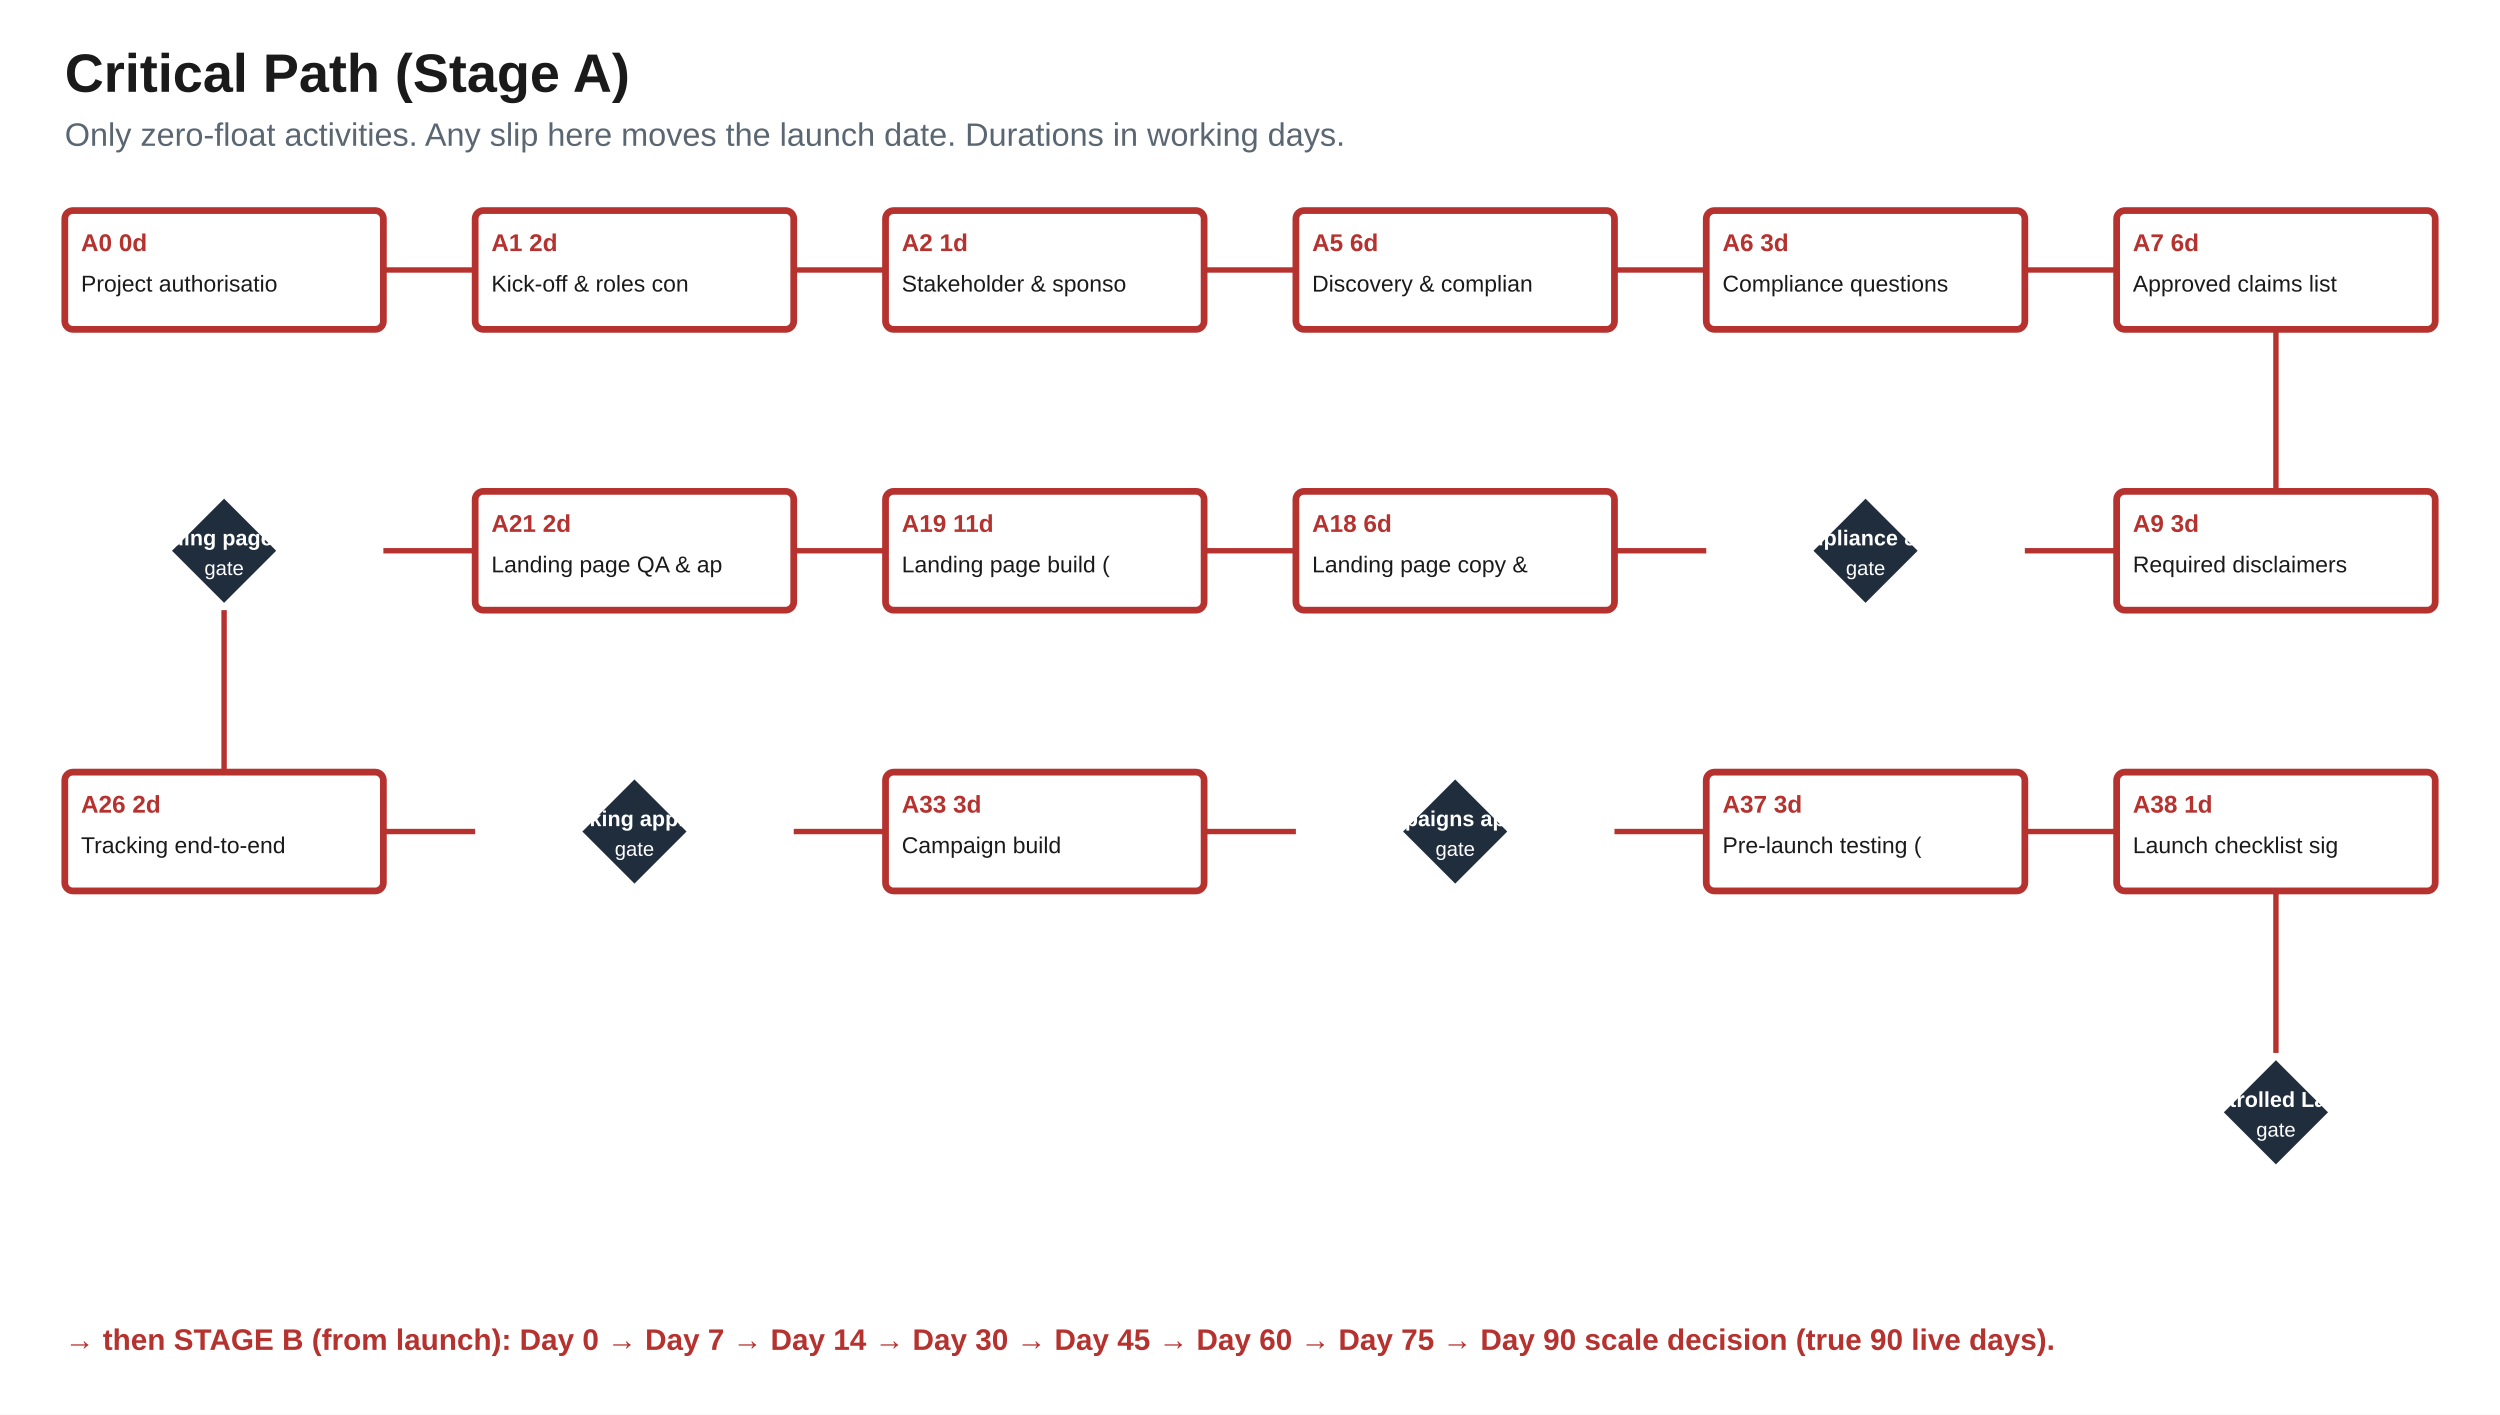
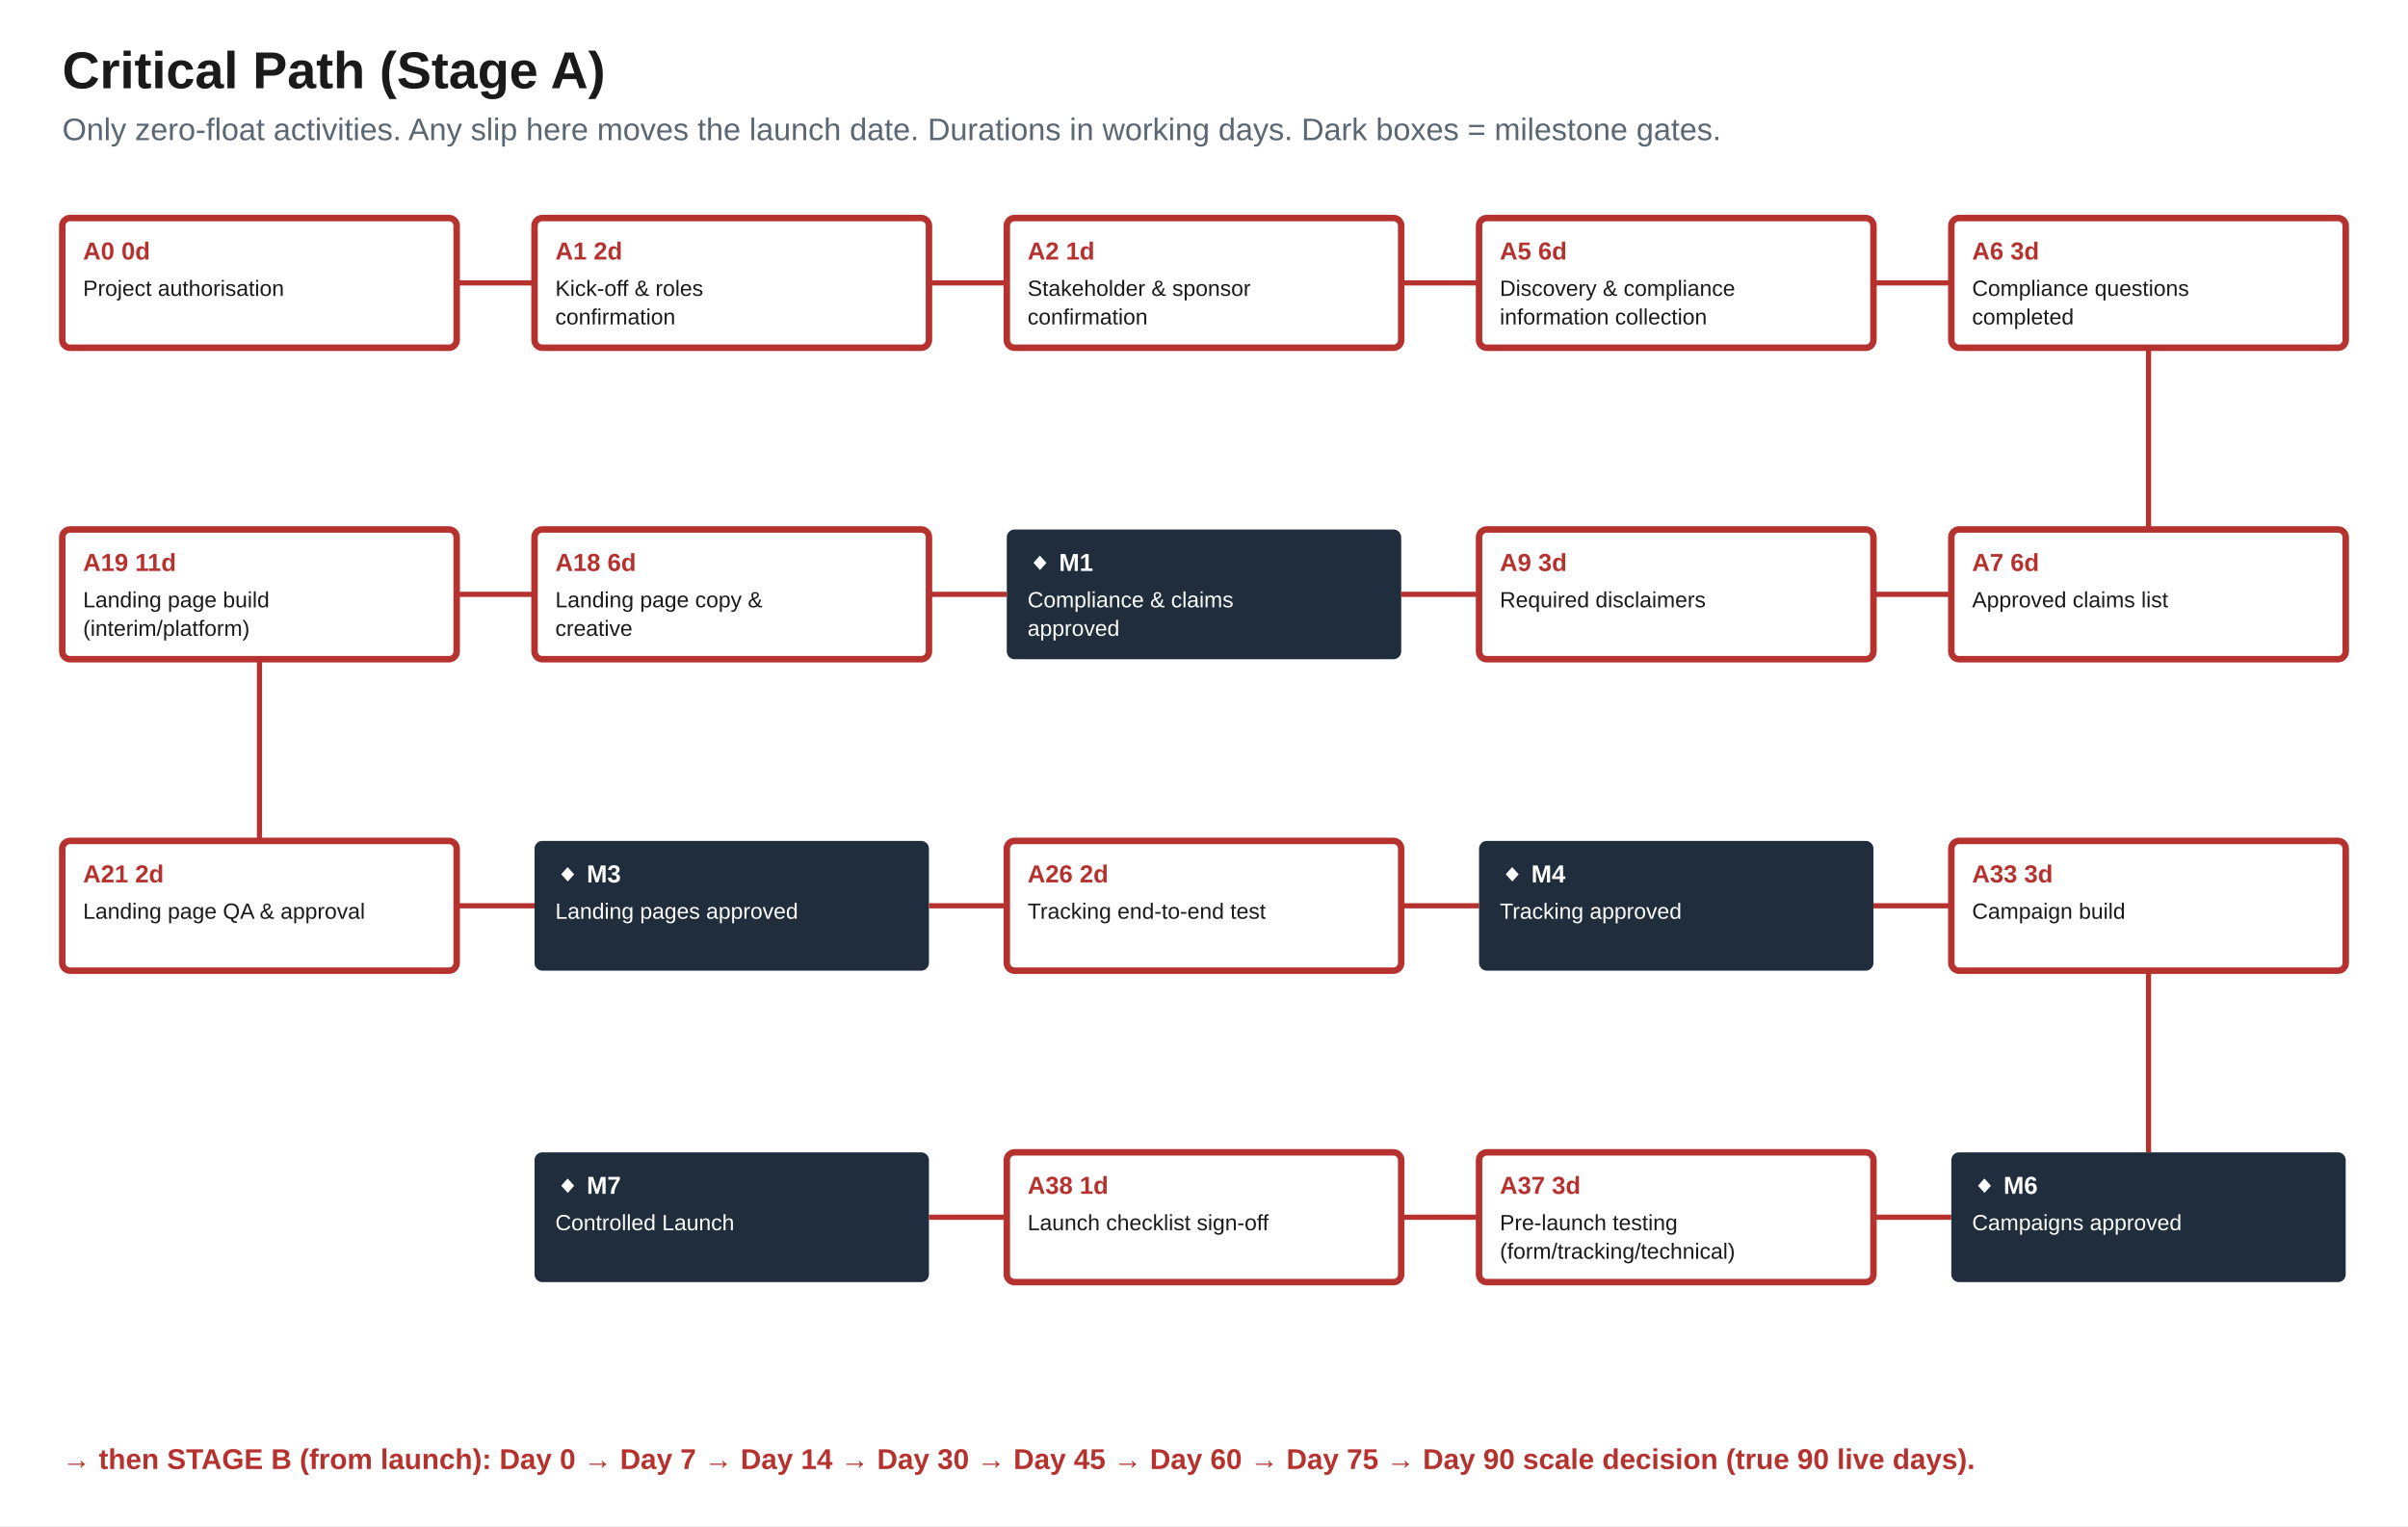
- <svg xmlns="http://www.w3.org/2000/svg" viewBox="0 0 926 524" width="926" height="524" font-family="Arial, Helvetica, sans-serif">
-   <rect width="926" height="524" fill="#ffffff" />
+ <svg xmlns="http://www.w3.org/2000/svg" viewBox="0 0 928 588" width="928" height="588" font-family="Arial, Helvetica, sans-serif">
+   <rect width="928" height="588" fill="#ffffff" />
  <text x="24" y="34" font-size="20" fill="#1a1a1a" text-anchor="start" font-weight="bold">Critical Path (Stage A)</text>
-   <text x="24" y="54" font-size="12" fill="#5a6672" text-anchor="start">Only zero-float activities. Any slip here moves the launch date. Durations in working days.</text>
-   <rect x="24" y="78" width="118" height="44" fill="#fff" stroke="#b5322f" stroke-width="2.5" rx="3" />
-   <text x="30" y="93" font-size="9" fill="#b5322f" text-anchor="start" font-weight="bold">A0  0d</text>
-   <text x="30" y="108" font-size="8.5" fill="#1a1a1a" text-anchor="start">Project authorisatio</text>
-   <line x1="142" y1="100" x2="176" y2="100" stroke="#b5322f" stroke-width="2" />
-   <rect x="176" y="78" width="118" height="44" fill="#fff" stroke="#b5322f" stroke-width="2.5" rx="3" />
-   <text x="182" y="93" font-size="9" fill="#b5322f" text-anchor="start" font-weight="bold">A1  2d</text>
-   <text x="182" y="108" font-size="8.5" fill="#1a1a1a" text-anchor="start">Kick-off &amp; roles con</text>
-   <line x1="294" y1="100" x2="328" y2="100" stroke="#b5322f" stroke-width="2" />
-   <rect x="328" y="78" width="118" height="44" fill="#fff" stroke="#b5322f" stroke-width="2.5" rx="3" />
-   <text x="334" y="93" font-size="9" fill="#b5322f" text-anchor="start" font-weight="bold">A2  1d</text>
-   <text x="334" y="108" font-size="8.5" fill="#1a1a1a" text-anchor="start">Stakeholder &amp; sponso</text>
-   <line x1="446" y1="100" x2="480" y2="100" stroke="#b5322f" stroke-width="2" />
-   <rect x="480" y="78" width="118" height="44" fill="#fff" stroke="#b5322f" stroke-width="2.5" rx="3" />
-   <text x="486" y="93" font-size="9" fill="#b5322f" text-anchor="start" font-weight="bold">A5  6d</text>
-   <text x="486" y="108" font-size="8.5" fill="#1a1a1a" text-anchor="start">Discovery &amp; complian</text>
-   <line x1="598" y1="100" x2="632" y2="100" stroke="#b5322f" stroke-width="2" />
-   <rect x="632" y="78" width="118" height="44" fill="#fff" stroke="#b5322f" stroke-width="2.5" rx="3" />
-   <text x="638" y="93" font-size="9" fill="#b5322f" text-anchor="start" font-weight="bold">A6  3d</text>
-   <text x="638" y="108" font-size="8.5" fill="#1a1a1a" text-anchor="start">Compliance questions</text>
-   <line x1="750" y1="100" x2="784" y2="100" stroke="#b5322f" stroke-width="2" />
-   <rect x="784" y="78" width="118" height="44" fill="#fff" stroke="#b5322f" stroke-width="2.5" rx="3" />
-   <text x="790" y="93" font-size="9" fill="#b5322f" text-anchor="start" font-weight="bold">A7  6d</text>
-   <text x="790" y="108" font-size="8.5" fill="#1a1a1a" text-anchor="start">Approved claims list</text>
-   <line x1="843" y1="122" x2="843" y2="182" stroke="#b5322f" stroke-width="2" />
-   <rect x="784" y="182" width="118" height="44" fill="#fff" stroke="#b5322f" stroke-width="2.5" rx="3" />
-   <text x="790" y="197" font-size="9" fill="#b5322f" text-anchor="start" font-weight="bold">A9  3d</text>
-   <text x="790" y="212" font-size="8.5" fill="#1a1a1a" text-anchor="start">Required disclaimers</text>
-   <line x1="784" y1="204" x2="750" y2="204" stroke="#b5322f" stroke-width="2" />
-   <polygon points="691,184 711,204 691,224 671,204" fill="#1f2d3d" stroke="#fff" stroke-width="1" />
-   <text x="691" y="202" font-size="8" fill="#fff" text-anchor="middle" font-weight="bold">Compliance &amp; cla</text>
-   <text x="691" y="213" font-size="7.5" fill="#fff" text-anchor="middle">gate</text>
-   <line x1="632" y1="204" x2="598" y2="204" stroke="#b5322f" stroke-width="2" />
-   <rect x="480" y="182" width="118" height="44" fill="#fff" stroke="#b5322f" stroke-width="2.5" rx="3" />
-   <text x="486" y="197" font-size="9" fill="#b5322f" text-anchor="start" font-weight="bold">A18  6d</text>
-   <text x="486" y="212" font-size="8.5" fill="#1a1a1a" text-anchor="start">Landing page copy &amp; </text>
-   <line x1="480" y1="204" x2="446" y2="204" stroke="#b5322f" stroke-width="2" />
-   <rect x="328" y="182" width="118" height="44" fill="#fff" stroke="#b5322f" stroke-width="2.5" rx="3" />
-   <text x="334" y="197" font-size="9" fill="#b5322f" text-anchor="start" font-weight="bold">A19  11d</text>
-   <text x="334" y="212" font-size="8.5" fill="#1a1a1a" text-anchor="start">Landing page build (</text>
-   <line x1="328" y1="204" x2="294" y2="204" stroke="#b5322f" stroke-width="2" />
-   <rect x="176" y="182" width="118" height="44" fill="#fff" stroke="#b5322f" stroke-width="2.5" rx="3" />
-   <text x="182" y="197" font-size="9" fill="#b5322f" text-anchor="start" font-weight="bold">A21  2d</text>
-   <text x="182" y="212" font-size="8.5" fill="#1a1a1a" text-anchor="start">Landing page QA &amp; ap</text>
-   <line x1="176" y1="204" x2="142" y2="204" stroke="#b5322f" stroke-width="2" />
-   <polygon points="83,184 103,204 83,224 63,204" fill="#1f2d3d" stroke="#fff" stroke-width="1" />
-   <text x="83" y="202" font-size="8" fill="#fff" text-anchor="middle" font-weight="bold">Landing pages ap</text>
-   <text x="83" y="213" font-size="7.5" fill="#fff" text-anchor="middle">gate</text>
-   <line x1="83" y1="226" x2="83" y2="286" stroke="#b5322f" stroke-width="2" />
-   <rect x="24" y="286" width="118" height="44" fill="#fff" stroke="#b5322f" stroke-width="2.5" rx="3" />
-   <text x="30" y="301" font-size="9" fill="#b5322f" text-anchor="start" font-weight="bold">A26  2d</text>
-   <text x="30" y="316" font-size="8.5" fill="#1a1a1a" text-anchor="start">Tracking end-to-end </text>
-   <line x1="142" y1="308" x2="176" y2="308" stroke="#b5322f" stroke-width="2" />
-   <polygon points="235,288 255,308 235,328 215,308" fill="#1f2d3d" stroke="#fff" stroke-width="1" />
-   <text x="235" y="306" font-size="8" fill="#fff" text-anchor="middle" font-weight="bold">Tracking approve</text>
-   <text x="235" y="317" font-size="7.5" fill="#fff" text-anchor="middle">gate</text>
-   <line x1="294" y1="308" x2="328" y2="308" stroke="#b5322f" stroke-width="2" />
-   <rect x="328" y="286" width="118" height="44" fill="#fff" stroke="#b5322f" stroke-width="2.5" rx="3" />
-   <text x="334" y="301" font-size="9" fill="#b5322f" text-anchor="start" font-weight="bold">A33  3d</text>
-   <text x="334" y="316" font-size="8.5" fill="#1a1a1a" text-anchor="start">Campaign build</text>
-   <line x1="446" y1="308" x2="480" y2="308" stroke="#b5322f" stroke-width="2" />
-   <polygon points="539,288 559,308 539,328 519,308" fill="#1f2d3d" stroke="#fff" stroke-width="1" />
-   <text x="539" y="306" font-size="8" fill="#fff" text-anchor="middle" font-weight="bold">Campaigns approv</text>
-   <text x="539" y="317" font-size="7.5" fill="#fff" text-anchor="middle">gate</text>
-   <line x1="598" y1="308" x2="632" y2="308" stroke="#b5322f" stroke-width="2" />
-   <rect x="632" y="286" width="118" height="44" fill="#fff" stroke="#b5322f" stroke-width="2.5" rx="3" />
-   <text x="638" y="301" font-size="9" fill="#b5322f" text-anchor="start" font-weight="bold">A37  3d</text>
-   <text x="638" y="316" font-size="8.5" fill="#1a1a1a" text-anchor="start">Pre-launch testing (</text>
-   <line x1="750" y1="308" x2="784" y2="308" stroke="#b5322f" stroke-width="2" />
-   <rect x="784" y="286" width="118" height="44" fill="#fff" stroke="#b5322f" stroke-width="2.5" rx="3" />
-   <text x="790" y="301" font-size="9" fill="#b5322f" text-anchor="start" font-weight="bold">A38  1d</text>
-   <text x="790" y="316" font-size="8.5" fill="#1a1a1a" text-anchor="start">Launch checklist sig</text>
-   <line x1="843" y1="330" x2="843" y2="390" stroke="#b5322f" stroke-width="2" />
-   <polygon points="843,392 863,412 843,432 823,412" fill="#1f2d3d" stroke="#fff" stroke-width="1" />
-   <text x="843" y="410" font-size="8" fill="#fff" text-anchor="middle" font-weight="bold">Controlled Launc</text>
-   <text x="843" y="421" font-size="7.5" fill="#fff" text-anchor="middle">gate</text>
-   <text x="24" y="500" font-size="11" fill="#b5322f" text-anchor="start" font-weight="bold">→ then STAGE B (from launch): Day 0 → Day 7 → Day 14 → Day 30 → Day 45 → Day 60 → Day 75 → Day 90 scale decision (true 90 live days).</text>
+   <text x="24" y="54" font-size="12" fill="#5a6672" text-anchor="start">Only zero-float activities. Any slip here moves the launch date. Durations in working days. Dark boxes = milestone gates.</text>
+   <rect x="24" y="84" width="152" height="50" fill="#fff" stroke="#b5322f" stroke-width="2.5" rx="3" />
+   <text x="32" y="100" font-size="9.5" fill="#b5322f" text-anchor="start" font-weight="bold">A0  0d</text>
+   <text x="32" y="114" font-size="8.5" fill="#1a1a1a" text-anchor="start">Project authorisation</text>
+   <line x1="176" y1="109" x2="206" y2="109" stroke="#b5322f" stroke-width="2" />
+   <rect x="206" y="84" width="152" height="50" fill="#fff" stroke="#b5322f" stroke-width="2.5" rx="3" />
+   <text x="214" y="100" font-size="9.5" fill="#b5322f" text-anchor="start" font-weight="bold">A1  2d</text>
+   <text x="214" y="114" font-size="8.5" fill="#1a1a1a" text-anchor="start">Kick-off &amp; roles</text>
+   <text x="214" y="125" font-size="8.5" fill="#1a1a1a" text-anchor="start">confirmation</text>
+   <line x1="358" y1="109" x2="388" y2="109" stroke="#b5322f" stroke-width="2" />
+   <rect x="388" y="84" width="152" height="50" fill="#fff" stroke="#b5322f" stroke-width="2.5" rx="3" />
+   <text x="396" y="100" font-size="9.5" fill="#b5322f" text-anchor="start" font-weight="bold">A2  1d</text>
+   <text x="396" y="114" font-size="8.5" fill="#1a1a1a" text-anchor="start">Stakeholder &amp; sponsor</text>
+   <text x="396" y="125" font-size="8.5" fill="#1a1a1a" text-anchor="start">confirmation</text>
+   <line x1="540" y1="109" x2="570" y2="109" stroke="#b5322f" stroke-width="2" />
+   <rect x="570" y="84" width="152" height="50" fill="#fff" stroke="#b5322f" stroke-width="2.5" rx="3" />
+   <text x="578" y="100" font-size="9.5" fill="#b5322f" text-anchor="start" font-weight="bold">A5  6d</text>
+   <text x="578" y="114" font-size="8.5" fill="#1a1a1a" text-anchor="start">Discovery &amp; compliance</text>
+   <text x="578" y="125" font-size="8.5" fill="#1a1a1a" text-anchor="start">information collection</text>
+   <line x1="722" y1="109" x2="752" y2="109" stroke="#b5322f" stroke-width="2" />
+   <rect x="752" y="84" width="152" height="50" fill="#fff" stroke="#b5322f" stroke-width="2.5" rx="3" />
+   <text x="760" y="100" font-size="9.5" fill="#b5322f" text-anchor="start" font-weight="bold">A6  3d</text>
+   <text x="760" y="114" font-size="8.5" fill="#1a1a1a" text-anchor="start">Compliance questions</text>
+   <text x="760" y="125" font-size="8.5" fill="#1a1a1a" text-anchor="start">completed</text>
+   <line x1="828" y1="134" x2="828" y2="204" stroke="#b5322f" stroke-width="2" />
+   <rect x="752" y="204" width="152" height="50" fill="#fff" stroke="#b5322f" stroke-width="2.5" rx="3" />
+   <text x="760" y="220" font-size="9.5" fill="#b5322f" text-anchor="start" font-weight="bold">A7  6d</text>
+   <text x="760" y="234" font-size="8.5" fill="#1a1a1a" text-anchor="start">Approved claims list</text>
+   <line x1="752" y1="229" x2="722" y2="229" stroke="#b5322f" stroke-width="2" />
+   <rect x="570" y="204" width="152" height="50" fill="#fff" stroke="#b5322f" stroke-width="2.5" rx="3" />
+   <text x="578" y="220" font-size="9.5" fill="#b5322f" text-anchor="start" font-weight="bold">A9  3d</text>
+   <text x="578" y="234" font-size="8.5" fill="#1a1a1a" text-anchor="start">Required disclaimers</text>
+   <line x1="570" y1="229" x2="540" y2="229" stroke="#b5322f" stroke-width="2" />
+   <rect x="388" y="204" width="152" height="50" fill="#1f2d3d" stroke="none" stroke-width="0" rx="3" />
+   <text x="396" y="220" font-size="9.5" fill="#fff" text-anchor="start" font-weight="bold">◆ M1</text>
+   <text x="396" y="234" font-size="8.5" fill="#fff" text-anchor="start">Compliance &amp; claims</text>
+   <text x="396" y="245" font-size="8.5" fill="#fff" text-anchor="start">approved</text>
+   <line x1="388" y1="229" x2="358" y2="229" stroke="#b5322f" stroke-width="2" />
+   <rect x="206" y="204" width="152" height="50" fill="#fff" stroke="#b5322f" stroke-width="2.5" rx="3" />
+   <text x="214" y="220" font-size="9.5" fill="#b5322f" text-anchor="start" font-weight="bold">A18  6d</text>
+   <text x="214" y="234" font-size="8.5" fill="#1a1a1a" text-anchor="start">Landing page copy &amp;</text>
+   <text x="214" y="245" font-size="8.5" fill="#1a1a1a" text-anchor="start">creative</text>
+   <line x1="206" y1="229" x2="176" y2="229" stroke="#b5322f" stroke-width="2" />
+   <rect x="24" y="204" width="152" height="50" fill="#fff" stroke="#b5322f" stroke-width="2.5" rx="3" />
+   <text x="32" y="220" font-size="9.5" fill="#b5322f" text-anchor="start" font-weight="bold">A19  11d</text>
+   <text x="32" y="234" font-size="8.5" fill="#1a1a1a" text-anchor="start">Landing page build</text>
+   <text x="32" y="245" font-size="8.5" fill="#1a1a1a" text-anchor="start">(interim/platform)</text>
+   <line x1="100" y1="254" x2="100" y2="324" stroke="#b5322f" stroke-width="2" />
+   <rect x="24" y="324" width="152" height="50" fill="#fff" stroke="#b5322f" stroke-width="2.5" rx="3" />
+   <text x="32" y="340" font-size="9.5" fill="#b5322f" text-anchor="start" font-weight="bold">A21  2d</text>
+   <text x="32" y="354" font-size="8.5" fill="#1a1a1a" text-anchor="start">Landing page QA &amp; approval</text>
+   <line x1="176" y1="349" x2="206" y2="349" stroke="#b5322f" stroke-width="2" />
+   <rect x="206" y="324" width="152" height="50" fill="#1f2d3d" stroke="none" stroke-width="0" rx="3" />
+   <text x="214" y="340" font-size="9.5" fill="#fff" text-anchor="start" font-weight="bold">◆ M3</text>
+   <text x="214" y="354" font-size="8.5" fill="#fff" text-anchor="start">Landing pages approved</text>
+   <line x1="358" y1="349" x2="388" y2="349" stroke="#b5322f" stroke-width="2" />
+   <rect x="388" y="324" width="152" height="50" fill="#fff" stroke="#b5322f" stroke-width="2.5" rx="3" />
+   <text x="396" y="340" font-size="9.5" fill="#b5322f" text-anchor="start" font-weight="bold">A26  2d</text>
+   <text x="396" y="354" font-size="8.5" fill="#1a1a1a" text-anchor="start">Tracking end-to-end test</text>
+   <line x1="540" y1="349" x2="570" y2="349" stroke="#b5322f" stroke-width="2" />
+   <rect x="570" y="324" width="152" height="50" fill="#1f2d3d" stroke="none" stroke-width="0" rx="3" />
+   <text x="578" y="340" font-size="9.5" fill="#fff" text-anchor="start" font-weight="bold">◆ M4</text>
+   <text x="578" y="354" font-size="8.5" fill="#fff" text-anchor="start">Tracking approved</text>
+   <line x1="722" y1="349" x2="752" y2="349" stroke="#b5322f" stroke-width="2" />
+   <rect x="752" y="324" width="152" height="50" fill="#fff" stroke="#b5322f" stroke-width="2.5" rx="3" />
+   <text x="760" y="340" font-size="9.5" fill="#b5322f" text-anchor="start" font-weight="bold">A33  3d</text>
+   <text x="760" y="354" font-size="8.5" fill="#1a1a1a" text-anchor="start">Campaign build</text>
+   <line x1="828" y1="374" x2="828" y2="444" stroke="#b5322f" stroke-width="2" />
+   <rect x="752" y="444" width="152" height="50" fill="#1f2d3d" stroke="none" stroke-width="0" rx="3" />
+   <text x="760" y="460" font-size="9.5" fill="#fff" text-anchor="start" font-weight="bold">◆ M6</text>
+   <text x="760" y="474" font-size="8.5" fill="#fff" text-anchor="start">Campaigns approved</text>
+   <line x1="752" y1="469" x2="722" y2="469" stroke="#b5322f" stroke-width="2" />
+   <rect x="570" y="444" width="152" height="50" fill="#fff" stroke="#b5322f" stroke-width="2.5" rx="3" />
+   <text x="578" y="460" font-size="9.5" fill="#b5322f" text-anchor="start" font-weight="bold">A37  3d</text>
+   <text x="578" y="474" font-size="8.5" fill="#1a1a1a" text-anchor="start">Pre-launch testing</text>
+   <text x="578" y="485" font-size="8.5" fill="#1a1a1a" text-anchor="start">(form/tracking/technical)</text>
+   <line x1="570" y1="469" x2="540" y2="469" stroke="#b5322f" stroke-width="2" />
+   <rect x="388" y="444" width="152" height="50" fill="#fff" stroke="#b5322f" stroke-width="2.5" rx="3" />
+   <text x="396" y="460" font-size="9.5" fill="#b5322f" text-anchor="start" font-weight="bold">A38  1d</text>
+   <text x="396" y="474" font-size="8.5" fill="#1a1a1a" text-anchor="start">Launch checklist sign-off</text>
+   <line x1="388" y1="469" x2="358" y2="469" stroke="#b5322f" stroke-width="2" />
+   <rect x="206" y="444" width="152" height="50" fill="#1f2d3d" stroke="none" stroke-width="0" rx="3" />
+   <text x="214" y="460" font-size="9.5" fill="#fff" text-anchor="start" font-weight="bold">◆ M7</text>
+   <text x="214" y="474" font-size="8.5" fill="#fff" text-anchor="start">Controlled Launch</text>
+   <text x="24" y="566" font-size="11" fill="#b5322f" text-anchor="start" font-weight="bold">→ then STAGE B (from launch): Day 0 → Day 7 → Day 14 → Day 30 → Day 45 → Day 60 → Day 75 → Day 90 scale decision (true 90 live days).</text>
</svg>
